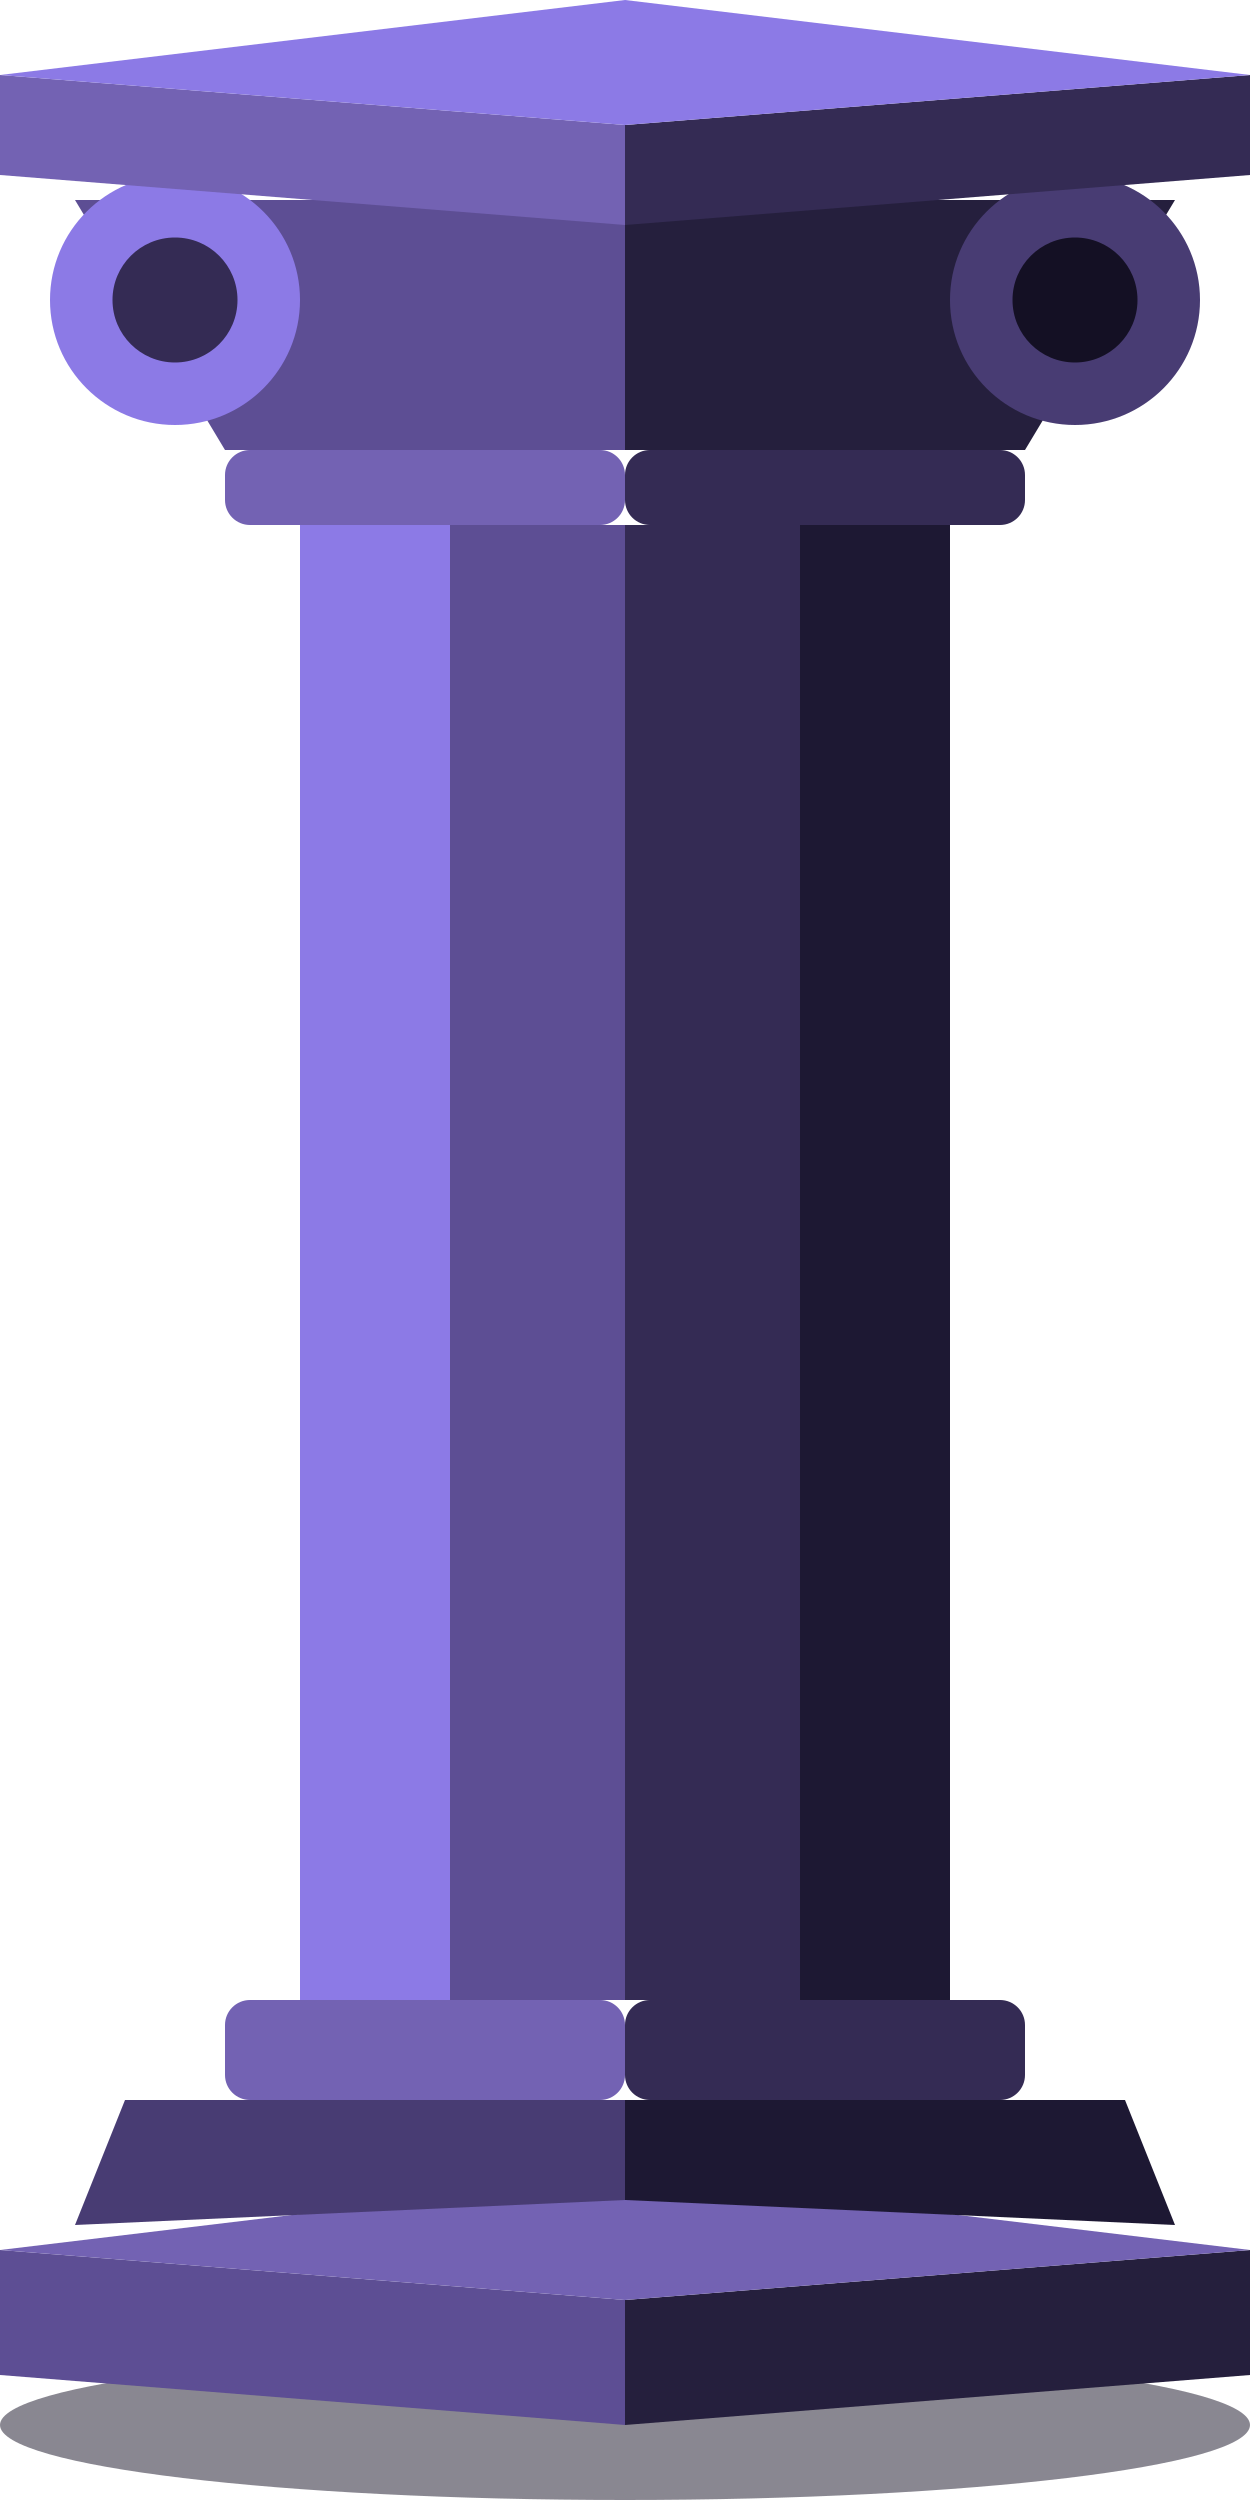
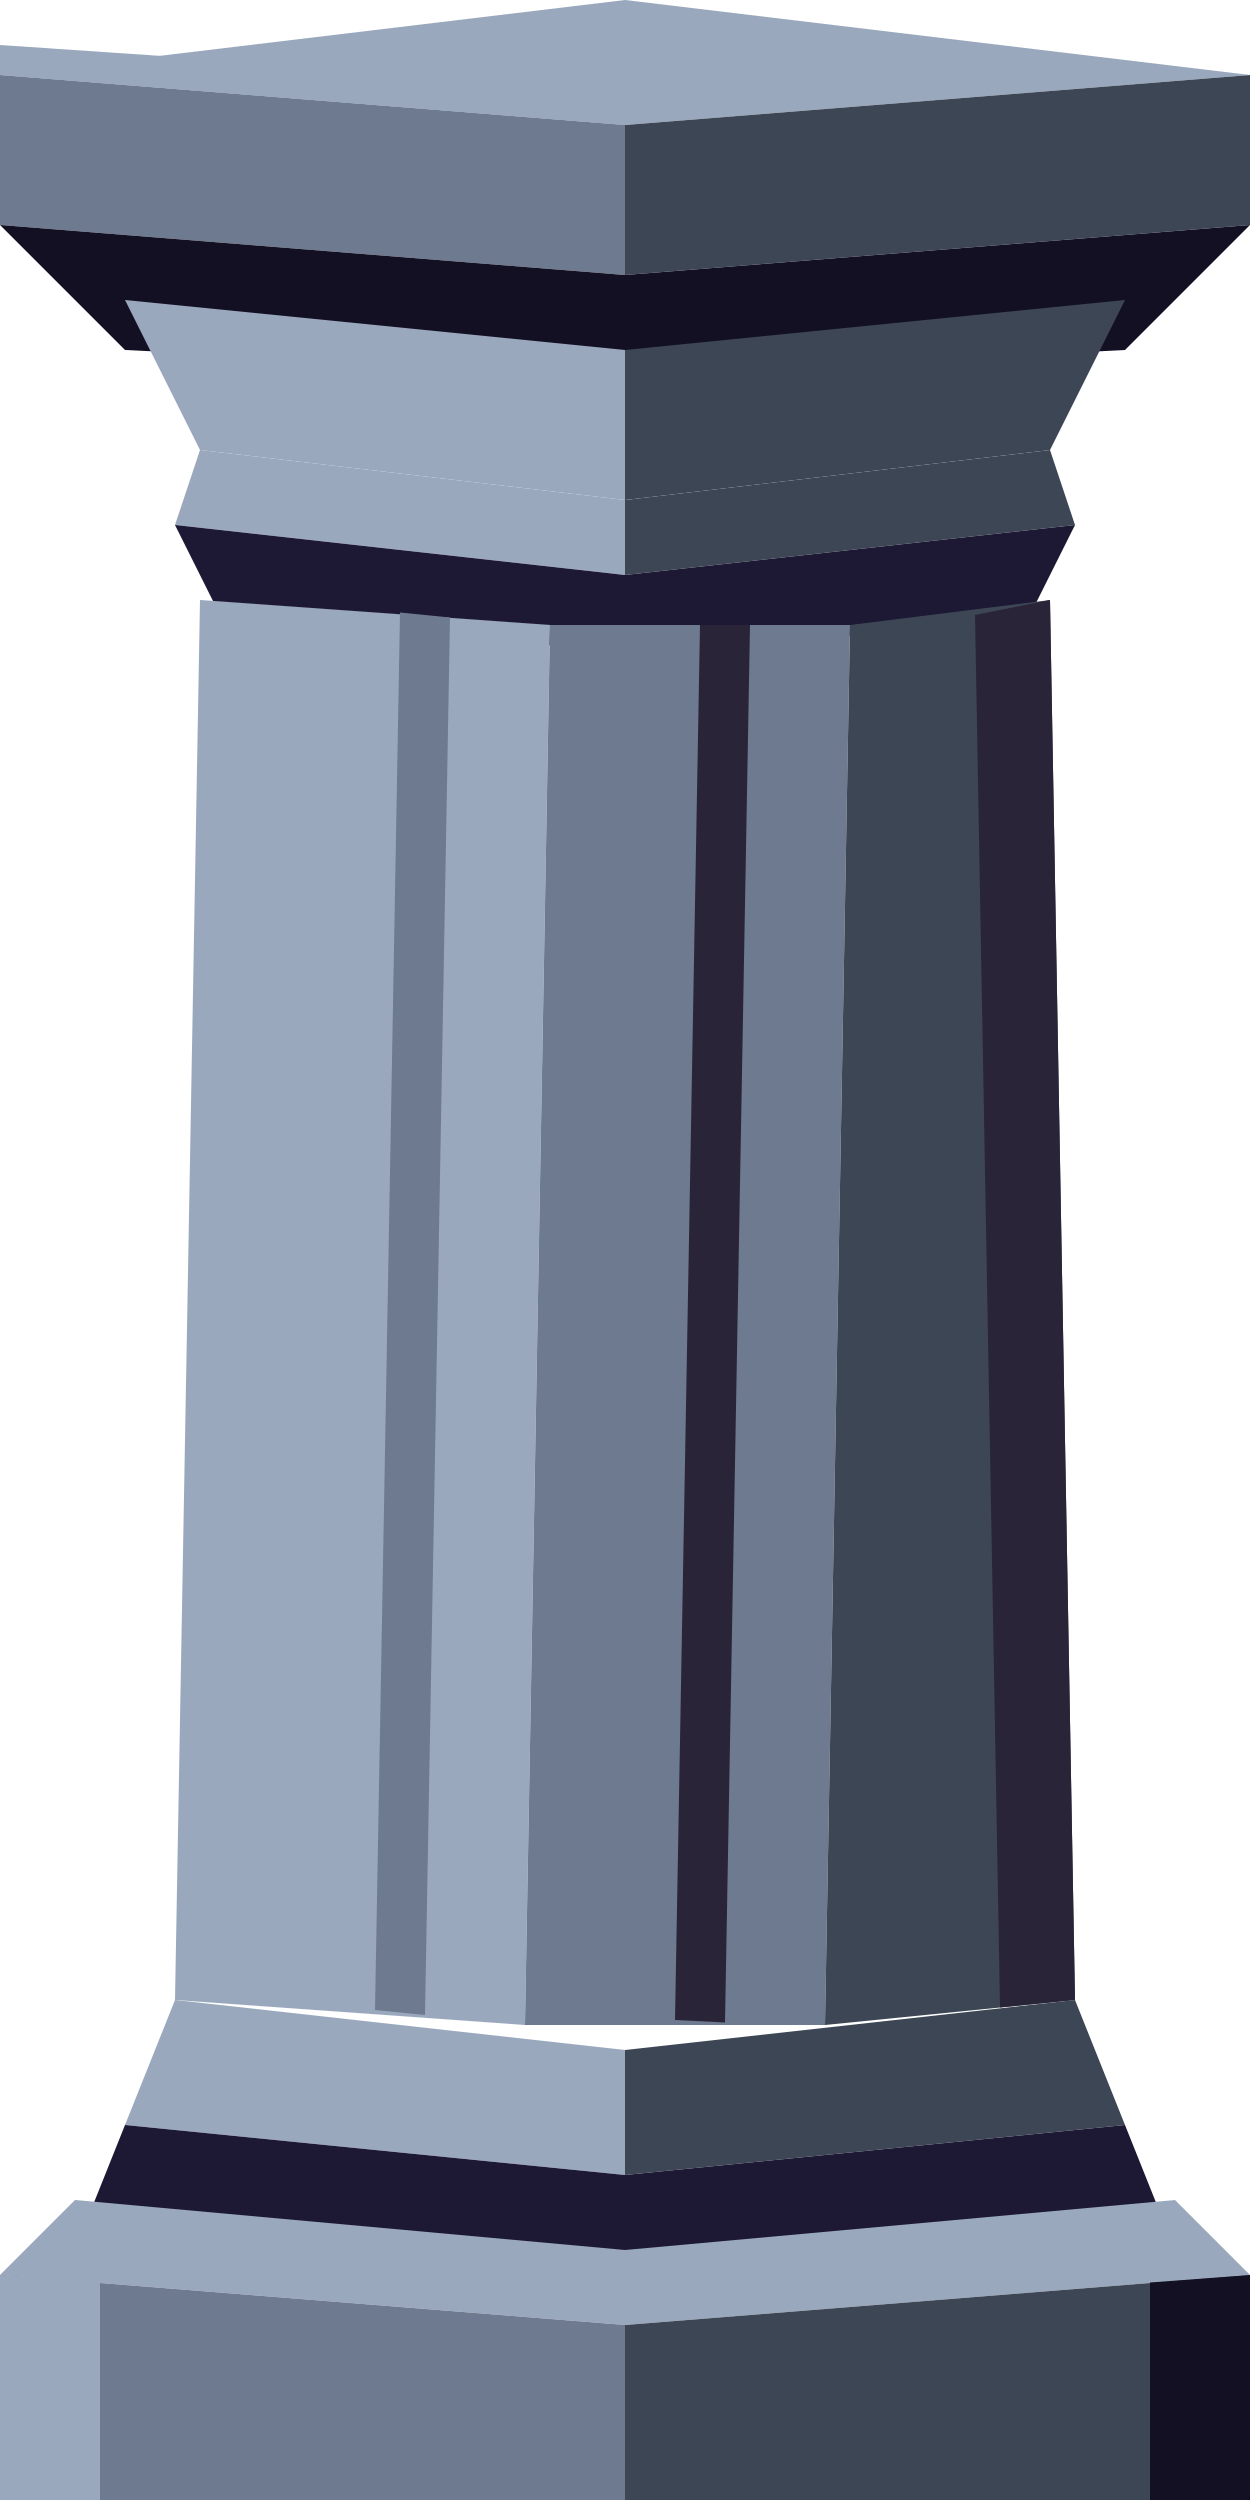
<svg xmlns="http://www.w3.org/2000/svg" viewBox="0 0 50 100">
-   <ellipse cx="25" cy="97" rx="25" ry="3" fill="#141024" opacity="0.5" />
-   <polygon points="0,90 25,92 25,97 0,95" fill="#5d4e94" />
-   <polygon points="25,92 50,90 50,95 25,97" fill="#251f3d" />
-   <polygon points="0,90 25,87 50,90 25,92" fill="#7362b3" />
-   <polygon points="5,84 25,84 25,88 3,89" fill="#483c73" />
-   <polygon points="25,84 45,84 47,89 25,88" fill="#1d1833" />
-   <rect x="9" y="80" width="16" height="4" rx="1" fill="#7362b3" />
-   <rect x="25" y="80" width="16" height="4" rx="1" fill="#342b54" />
-   <rect x="12" y="21" width="6" height="59" fill="#8c7ae6" />
-   <rect x="18" y="21" width="7" height="59" fill="#5d4e94" />
-   <rect x="25" y="21" width="7" height="59" fill="#342b54" />
-   <rect x="32" y="21" width="6" height="59" fill="#1d1833" />
-   <rect x="9" y="18" width="16" height="3" rx="1" fill="#7362b3" />
-   <rect x="25" y="18" width="16" height="3" rx="1" fill="#342b54" />
-   <polygon points="3,8 25,8 25,18 9,18" fill="#5d4e94" />
-   <polygon points="25,8 47,8 41,18 25,18" fill="#251f3d" />
-   <circle cx="7" cy="12" r="5" fill="#8c7ae6" />
-   <circle cx="7" cy="12" r="2.5" fill="#342b54" />
-   <circle cx="43" cy="12" r="5" fill="#483c73" />
-   <circle cx="43" cy="12" r="2.5" fill="#141024" />
-   <polygon points="0,3 25,5 25,9 0,7" fill="#7362b3" />
-   <polygon points="25,5 50,3 50,7 25,9" fill="#342b54" />
-   <polygon points="0,3 25,0 50,3 25,5" fill="#8c7ae6" />
+   <polygon points="0,3 25,0 50,3 25,5" fill="#9aa8bd" />
+   <polygon points="0,3 25,5 25,11 0,9" fill="#6e7a8f" />
+   <polygon points="50,3 25,5 25,11 50,9" fill="#3d4654" />
+   <polygon points="0,3 25,5 25,3.5 0,1.8" fill="#9aa8bd" />
+   <polygon points="0,9 25,11 50,9 45,14 25,15 5,14" fill="#141024" />
+   <polygon points="5,12 25,14 25,20 8,18" fill="#9aa8bd" />
+   <polygon points="45,12 25,14 25,20 42,18" fill="#3d4654" />
+   <polygon points="8,18 25,20 25,23 7,21" fill="#9aa8bd" />
+   <polygon points="42,18 25,20 25,23 43,21" fill="#3d4654" />
+   <polygon points="7,21 25,23 43,21 41,25 25,26 9,25" fill="#1d1833" />
+   <polygon points="8,24 22,25 21,81 7,80" fill="#9aa8bd" />
+   <polygon points="22,25 34,25 33,81 21,81" fill="#6e7a8f" />
+   <polygon points="34,25 42,24 43,80 33,81" fill="#3d4654" />
+   <polygon points="39,24.6 42,24 43,80 40,80.3" fill="#2a2438" />
+   <polygon points="16,24.5 18,24.7 17,80.6 15,80.4" fill="#6e7a8f" />
+   <polygon points="28,25 30,25 29,80.9 27,80.8" fill="#2a2438" />
+   <polygon points="7,80 25,82 25,87 5,85" fill="#9aa8bd" />
+   <polygon points="43,80 25,82 25,87 45,85" fill="#3d4654" />
+   <polygon points="5,85 25,87 45,85 47,90 25,92 3,90" fill="#1d1833" />
+   <polygon points="3,88 25,90 47,88 50,91 25,93 0,91" fill="#9aa8bd" />
+   <polygon points="0,91 25,93 25,100 0,100" fill="#6e7a8f" />
+   <polygon points="50,91 25,93 25,100 50,100" fill="#3d4654" />
+   <polygon points="0,91 4,91.3 4,100 0,100" fill="#9aa8bd" />
+   <polygon points="46,91.3 50,91 50,100 46,100" fill="#141024" />
</svg>
